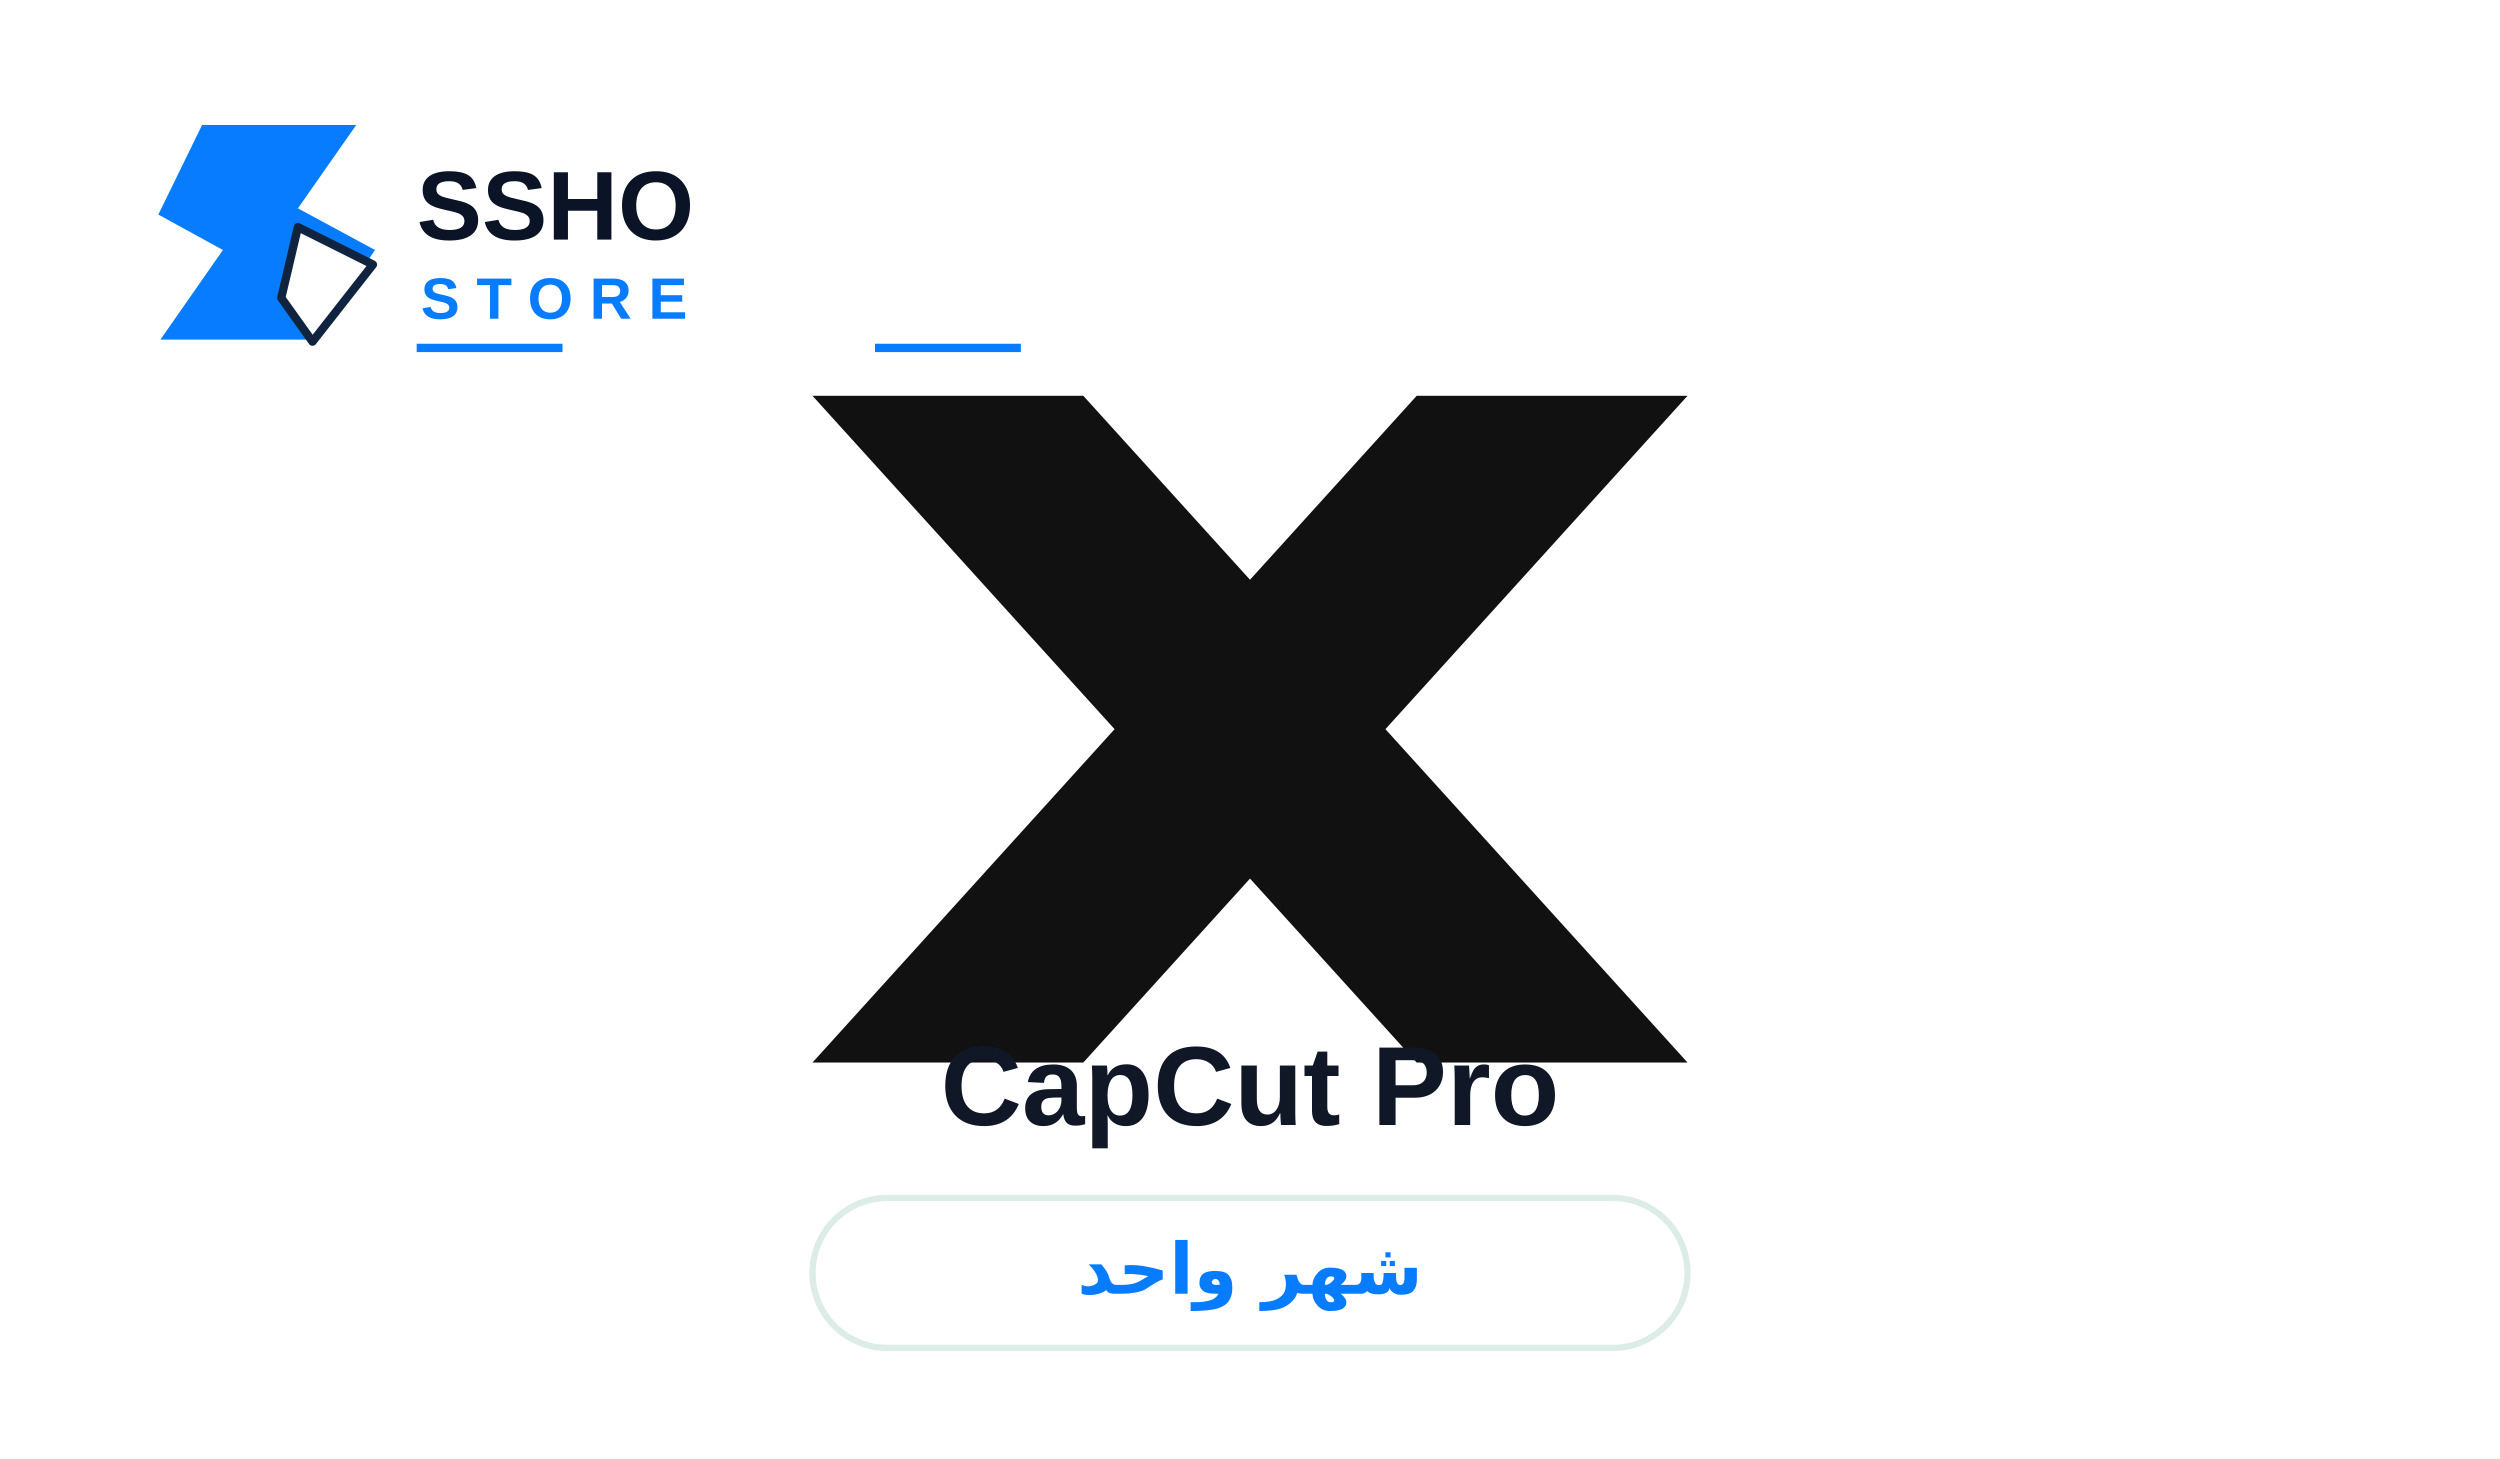
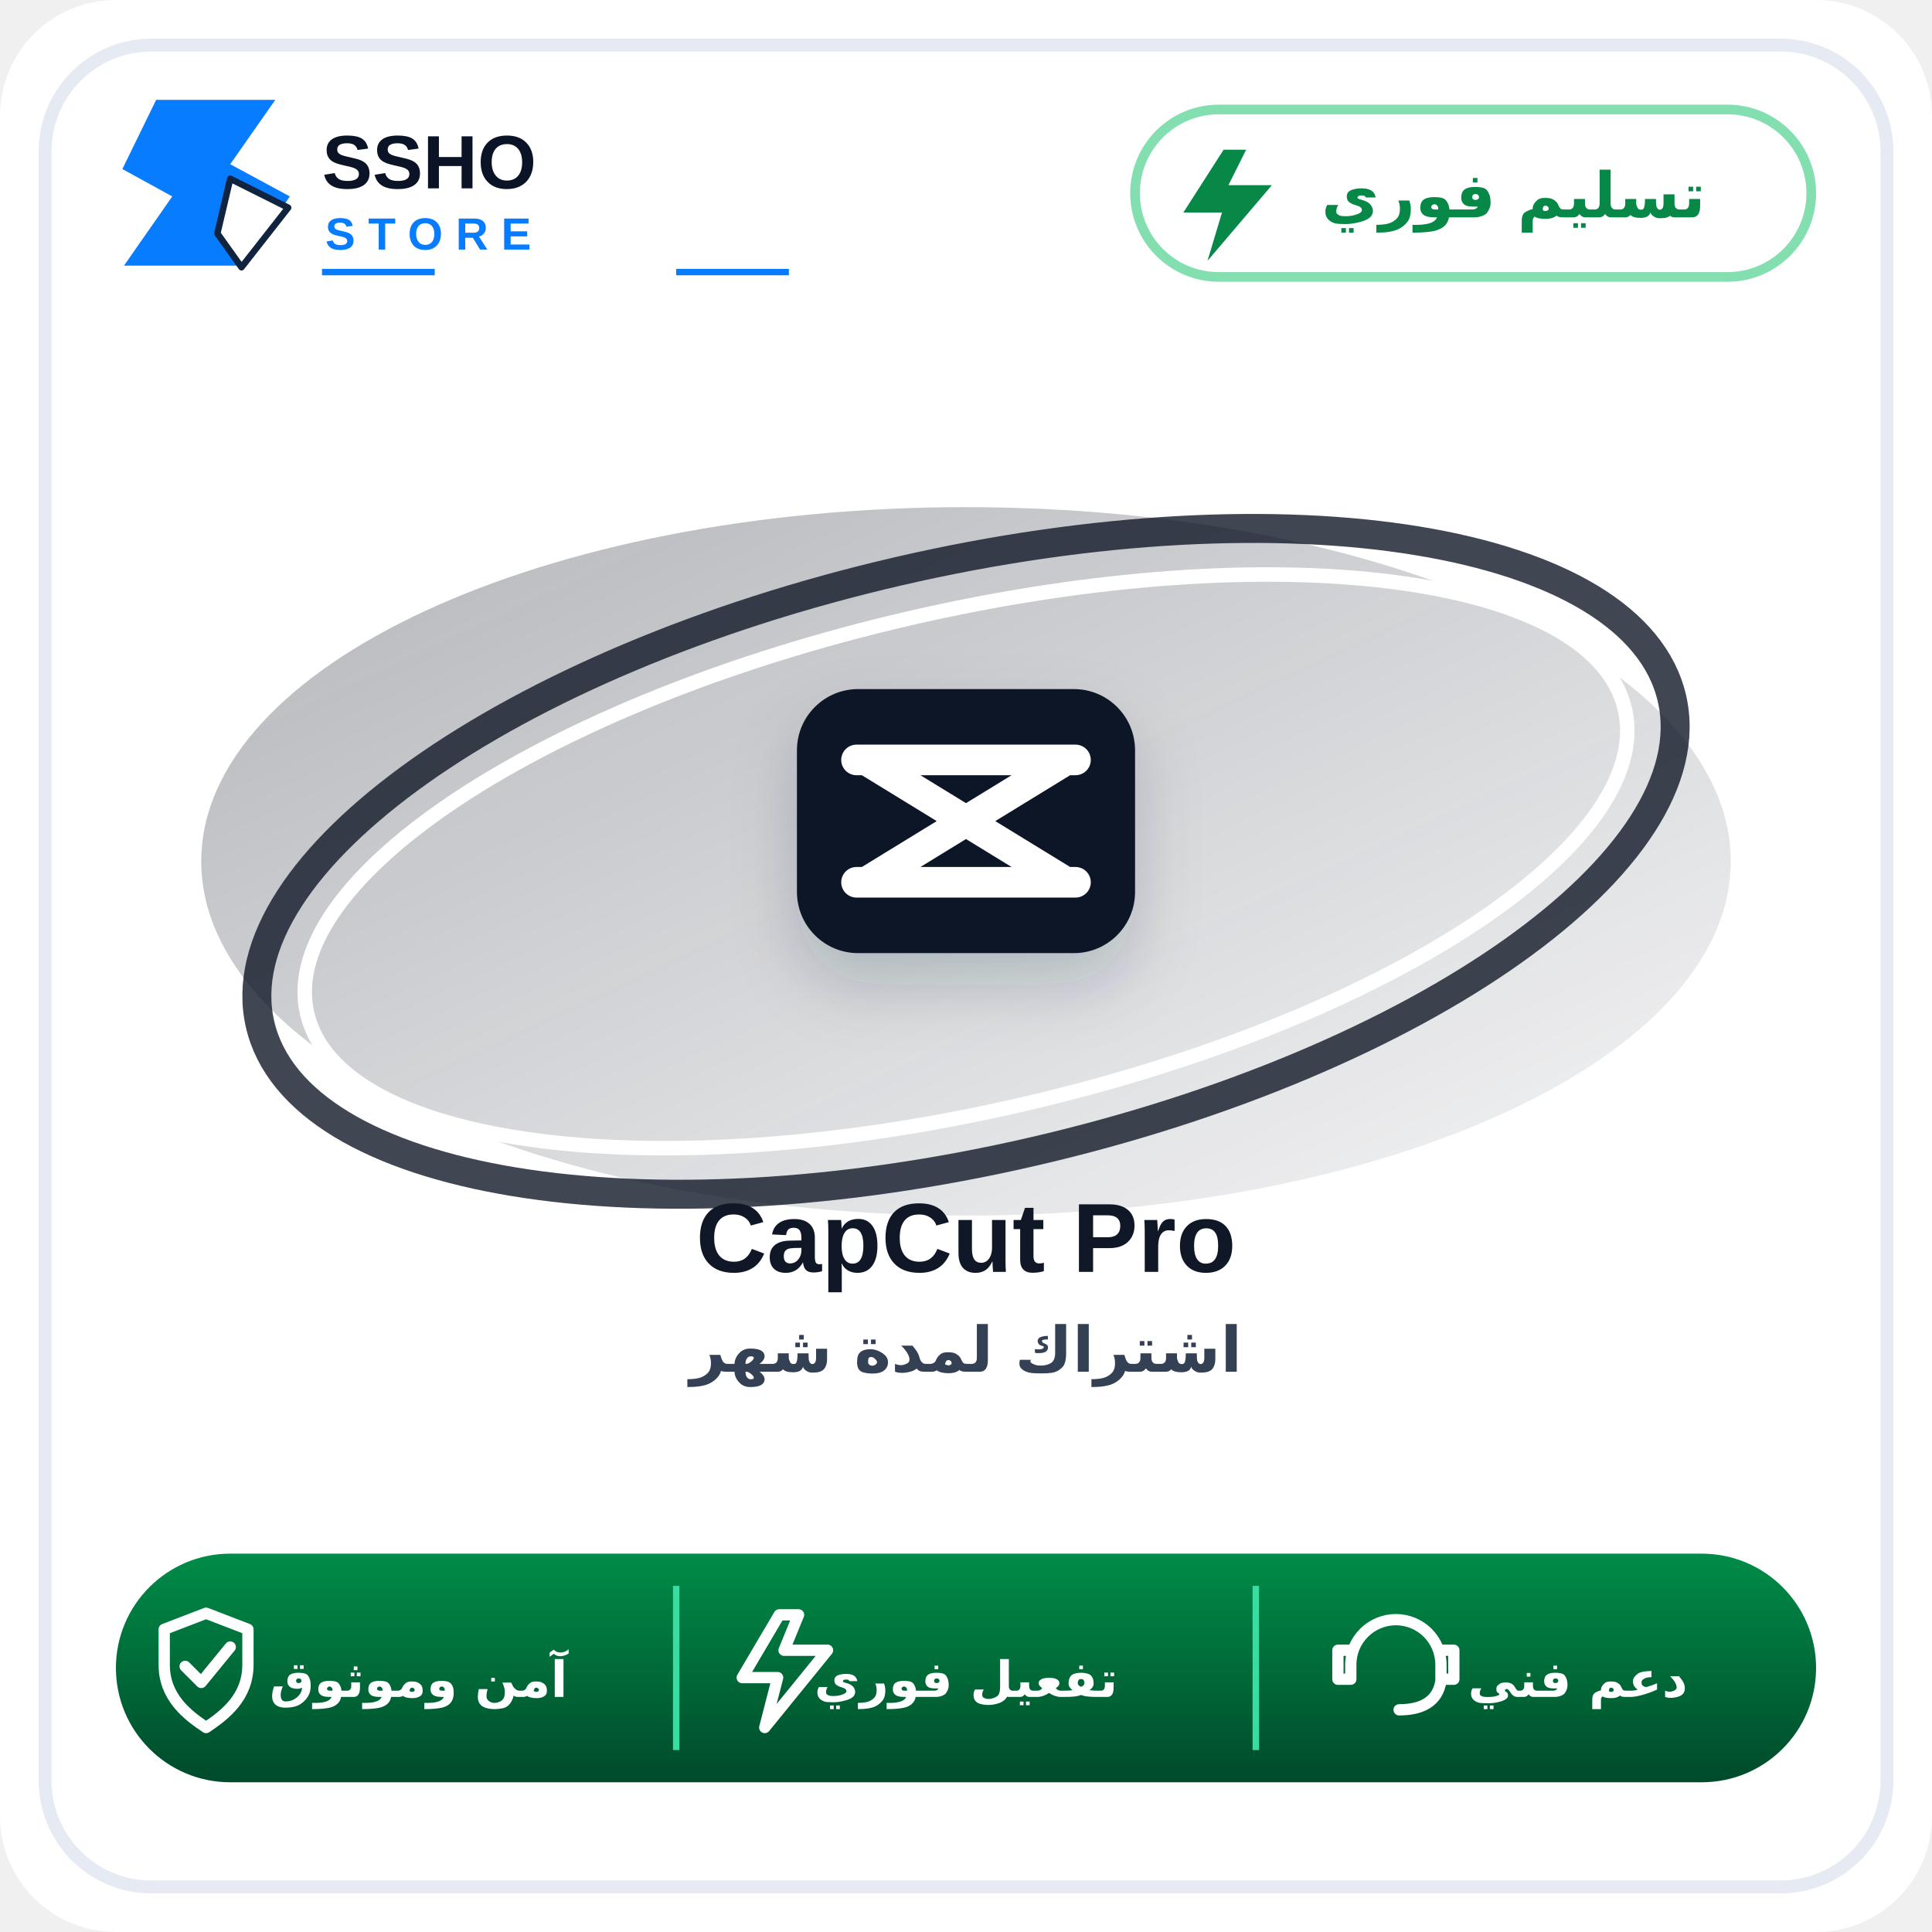
- <svg xmlns="http://www.w3.org/2000/svg" width="1200" height="700" viewBox="0 0 1200 700" role="img" aria-label="CapCut Pro - شهر واحد">
-   <rect width="1200" height="700" fill="#fff" />
-   <g transform="translate(65 48)">
-     <path d="M32 12h74l-28 40 37 20-29 43H12l30-43-31-17Z" fill="#087cff" />
+ <svg xmlns="http://www.w3.org/2000/svg" width="1200" height="1200" viewBox="0 0 1200 1200" role="img" aria-label="CapCut Pro - شهر واحد">
+   <defs>
+     <linearGradient id="orb" x1="0" y1="0" x2="1" y2="1">
+       <stop stop-color="#111827" stop-opacity=".32" />
+       <stop offset="1" stop-color="#111827" stop-opacity=".04" />
+     </linearGradient>
+     <linearGradient id="green" x1="0" y1="0" x2="0" y2="1">
+       <stop stop-color="#008c48" />
+       <stop offset="1" stop-color="#004a2a" />
+     </linearGradient>
+     <linearGradient id="canva" x1="0" y1="0" x2="1" y2="1">
+       <stop stop-color="#00c4cc" />
+       <stop offset=".55" stop-color="#3564ff" />
+       <stop offset="1" stop-color="#7d2ae8" />
+     </linearGradient>
+     <linearGradient id="gem" x1="0" y1="0" x2="1" y2="1">
+       <stop stop-color="#4285f4" />
+       <stop offset=".45" stop-color="#a142f4" />
+       <stop offset=".72" stop-color="#ea4335" />
+       <stop offset="1" stop-color="#fbbc04" />
+     </linearGradient>
+     <filter id="shadow" x="-30%" y="-30%" width="160%" height="170%">
+       <feDropShadow dx="0" dy="20" stdDeviation="20" flood-color="#15223a" flood-opacity=".18" />
+     </filter>
+   </defs>
+   <rect width="1200" height="1200" rx="72" fill="#fff" />
+   <rect x="28" y="28" width="1144" height="1144" rx="66" fill="#fff" stroke="#e5eaf3" stroke-width="8" />
+   <g transform="translate(65 50)">
+     <path d="M32 12h74L78 52l37 20-29 43H12l30-43-31-17Z" fill="#087cff" />
    <path d="M78 61 114 79 85 116 70 95Z" fill="#fff" stroke="#10243f" stroke-width="4" stroke-linejoin="round" />
    <text x="135" y="67" font-family="Arial,sans-serif" font-size="47" font-weight="900" fill="#0b1426">SSHO</text>
    <text x="137" y="105" font-family="Arial,sans-serif" font-size="28" font-weight="800" letter-spacing="8" fill="#087cff">STORE</text>
    <path d="M135 119h70M355 119h70" stroke="#087cff" stroke-width="4" />
  </g>
-   <path d="M390 190 L520 190 L810 510 L680 510 Z M680 190 L810 190 L520 510 L390 510 Z" fill="#111" />
-   <text x="600" y="540" text-anchor="middle" font-family="Arial,sans-serif" font-size="54" font-weight="800" fill="#101827">CapCut Pro</text>
-   <rect x="390" y="575" width="420" height="72" rx="36" fill="#fff" stroke="#dcece6" stroke-width="3" />
-   <text x="600" y="621" text-anchor="middle" font-family="Arial,sans-serif" font-size="34" font-weight="700" fill="#087cff">شهر واحد</text>
+   <rect x="705" y="68" width="420" height="104" rx="52" fill="#fff" stroke="#83dfb0" stroke-width="6" />
+   <path d="M760 93l-25 39h24l-9 30 40-47h-27l11-22Z" fill="#078847" />
+   <text x="940" y="135" text-anchor="middle" font-family="Arial,sans-serif" font-size="39" font-weight="800" fill="#078847">تسليم فوري</text>
+   <ellipse cx="600" cy="535" rx="475" ry="220" fill="url(#orb)" />
+   <ellipse cx="600" cy="535" rx="450" ry="185" fill="none" stroke="#111827" stroke-opacity=".8" stroke-width="18" transform="rotate(-13 600 535)" />
+   <ellipse cx="600" cy="535" rx="420" ry="155" fill="none" stroke="#fff" stroke-width="9" transform="rotate(-13 600 535)" />
+   <g transform="translate(600 510)" filter="url(#shadow)">
+     <rect x="-105" y="-82" width="210" height="164" rx="38" fill="#111827" />
+     <path d="M-68 -38H62L-62 38H68M-68 38H62L-62 -38H68" fill="none" stroke="#fff" stroke-width="19" stroke-linecap="round" stroke-linejoin="round" />
+   </g>
+   <text x="600" y="790" text-anchor="middle" font-family="Arial,sans-serif" font-size="61" font-weight="900" fill="#101827">CapCut Pro</text>
+   <text x="600" y="852" text-anchor="middle" font-family="Arial,sans-serif" font-size="39" font-weight="700" fill="#344054">اشتراك لمدة شهر</text>
+   <rect x="72" y="965" width="1056" height="142" rx="71" fill="url(#green)" />
+   <path d="M420 985v102M780 985v102" stroke="#39dca1" stroke-width="4" />
+   <g fill="none" stroke="#fff" stroke-width="7" stroke-linecap="round" stroke-linejoin="round">
+     <path d="M128 1002l26 10v22c0 20-14 31-26 39-12-8-26-19-26-39v-22Z" />
+     <path d="m115 1035 10 10 18-22" />
+     <path d="M484 1003l-23 39h22l-8 31 39-48h-27l9-22Z" />
+     <path d="M839 1043v-9a28 28 0 0 1 56 0v9M839 1043h-8v-18h8M895 1043h8v-18h-8M895 1044c-2 13-12 18-26 18" />
+   </g>
+   <text x="260" y="1054" text-anchor="middle" font-family="Arial,sans-serif" font-size="31" font-weight="700" fill="#fff">آمن وموثوق</text>
+   <text x="600" y="1054" text-anchor="middle" font-family="Arial,sans-serif" font-size="31" font-weight="700" fill="#fff">تفعيل فوري</text>
+   <text x="980" y="1054" text-anchor="middle" font-family="Arial,sans-serif" font-size="31" font-weight="700" fill="#fff">دعم فني</text>
</svg>
